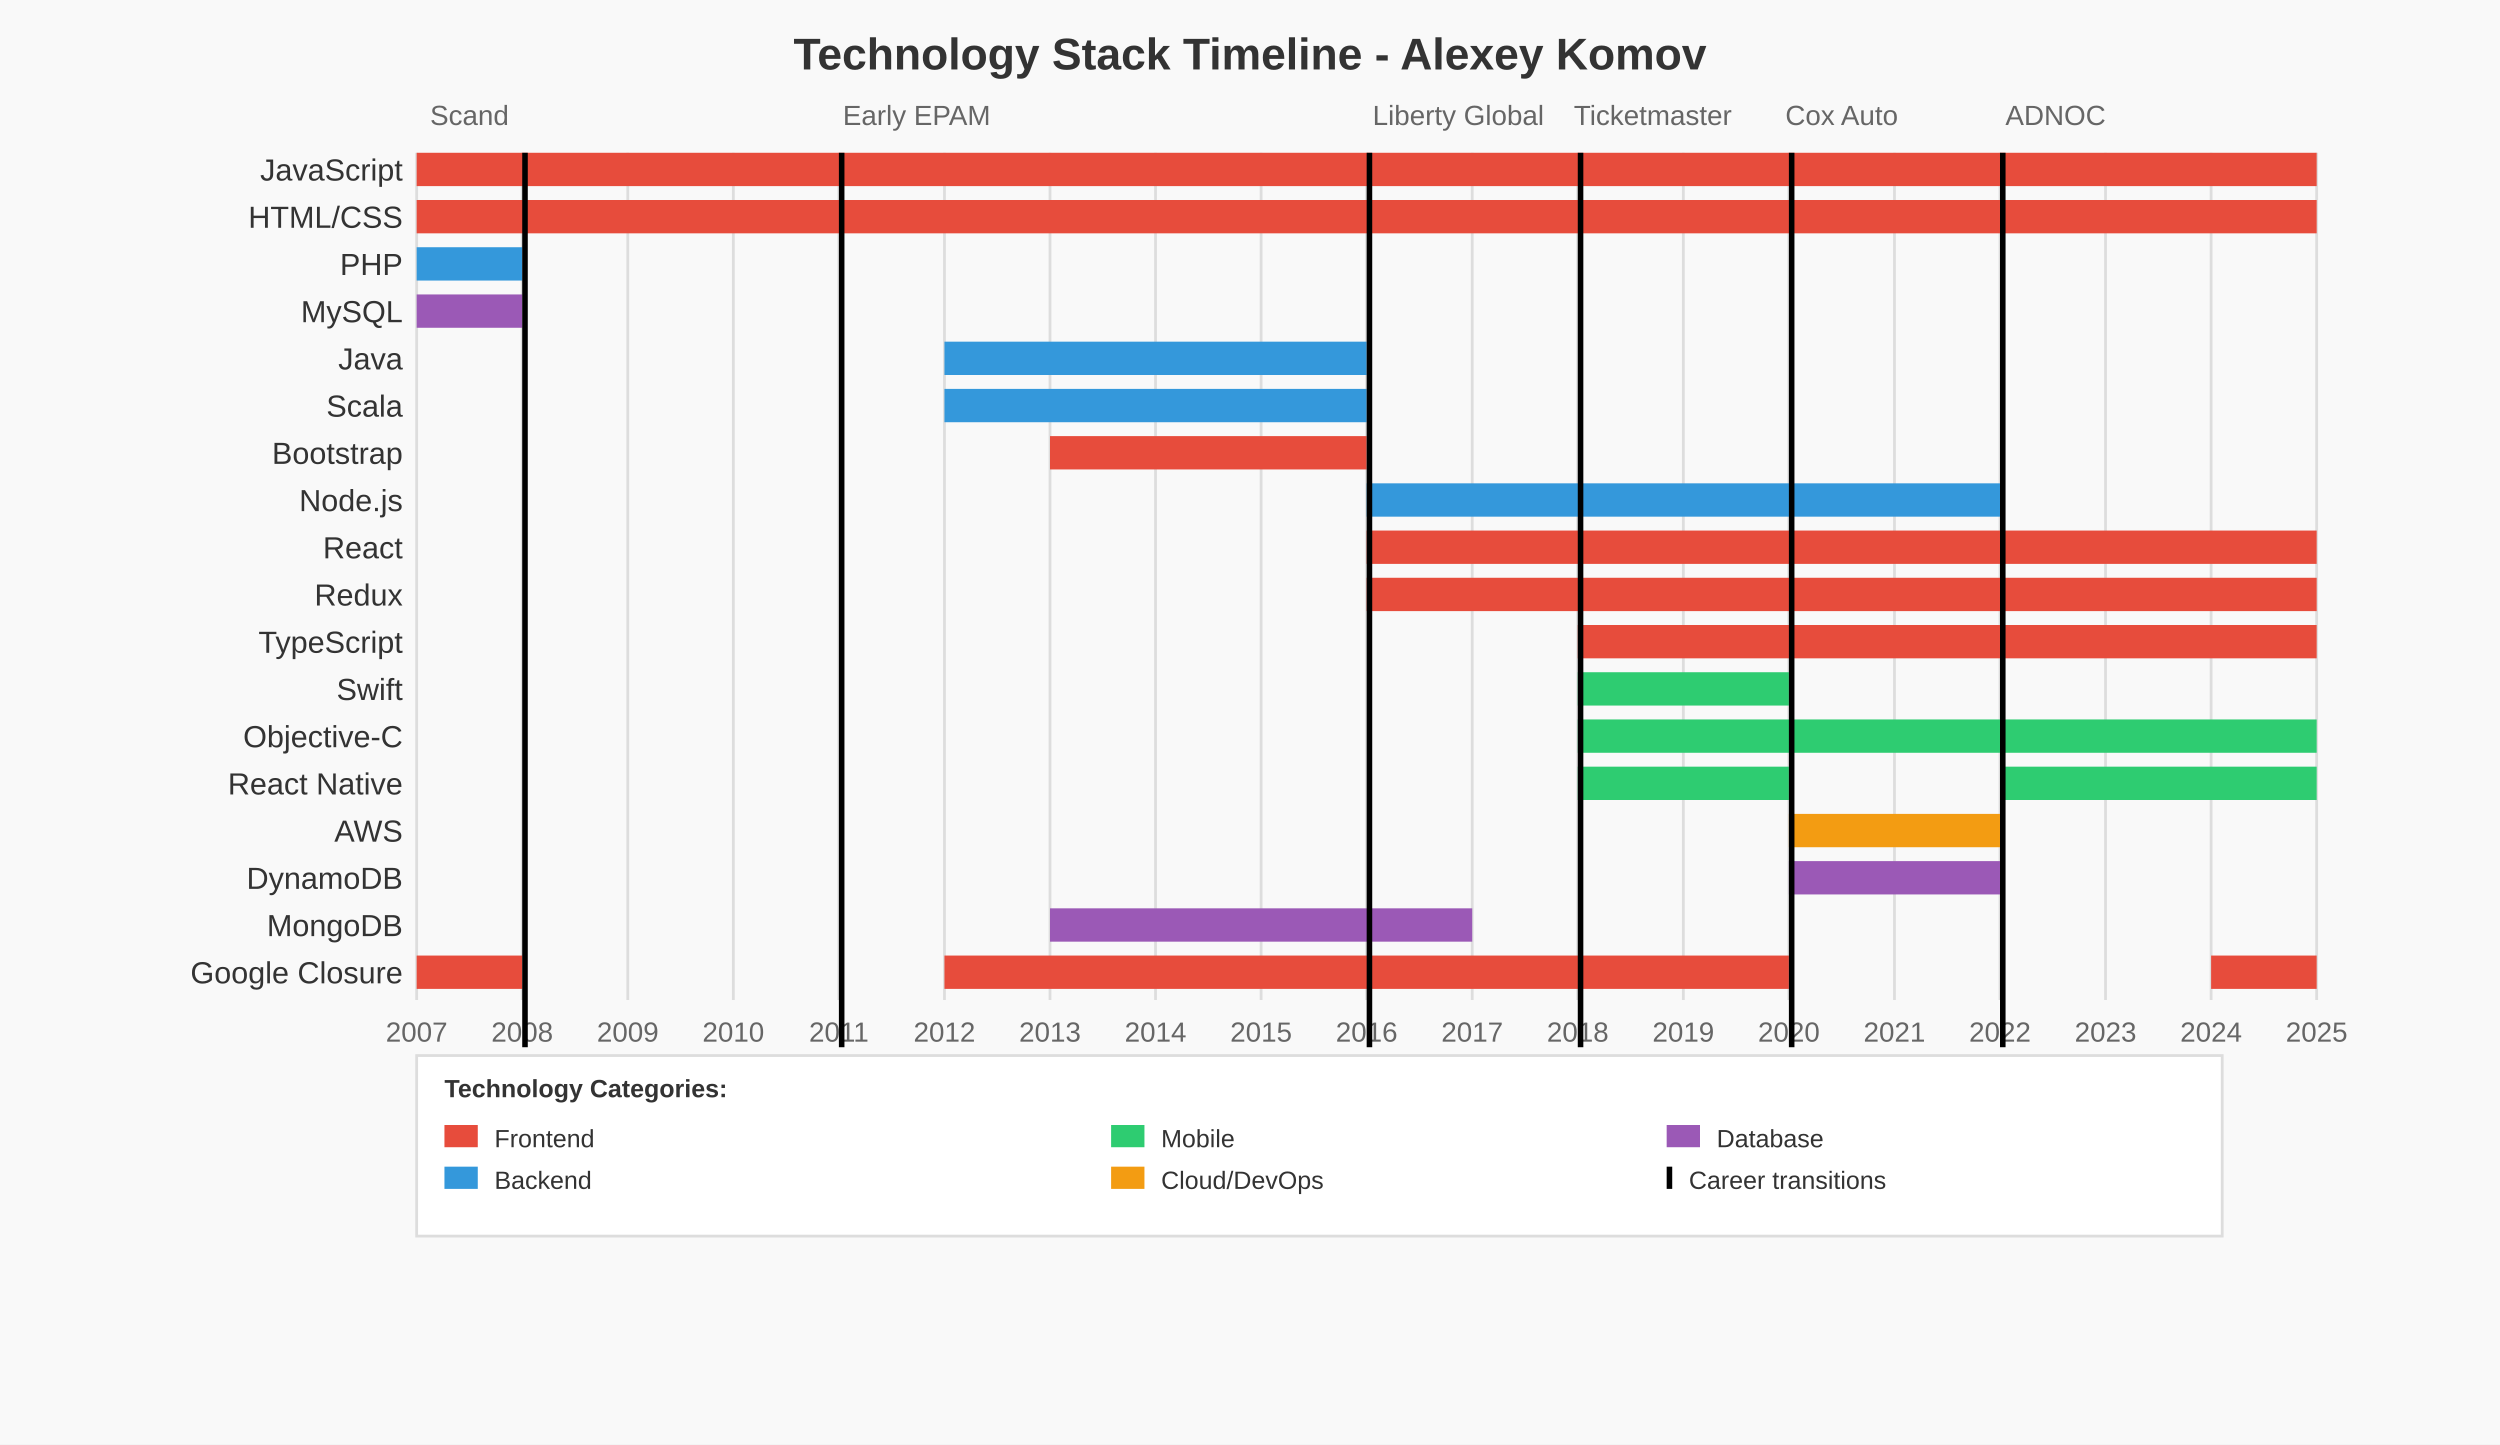
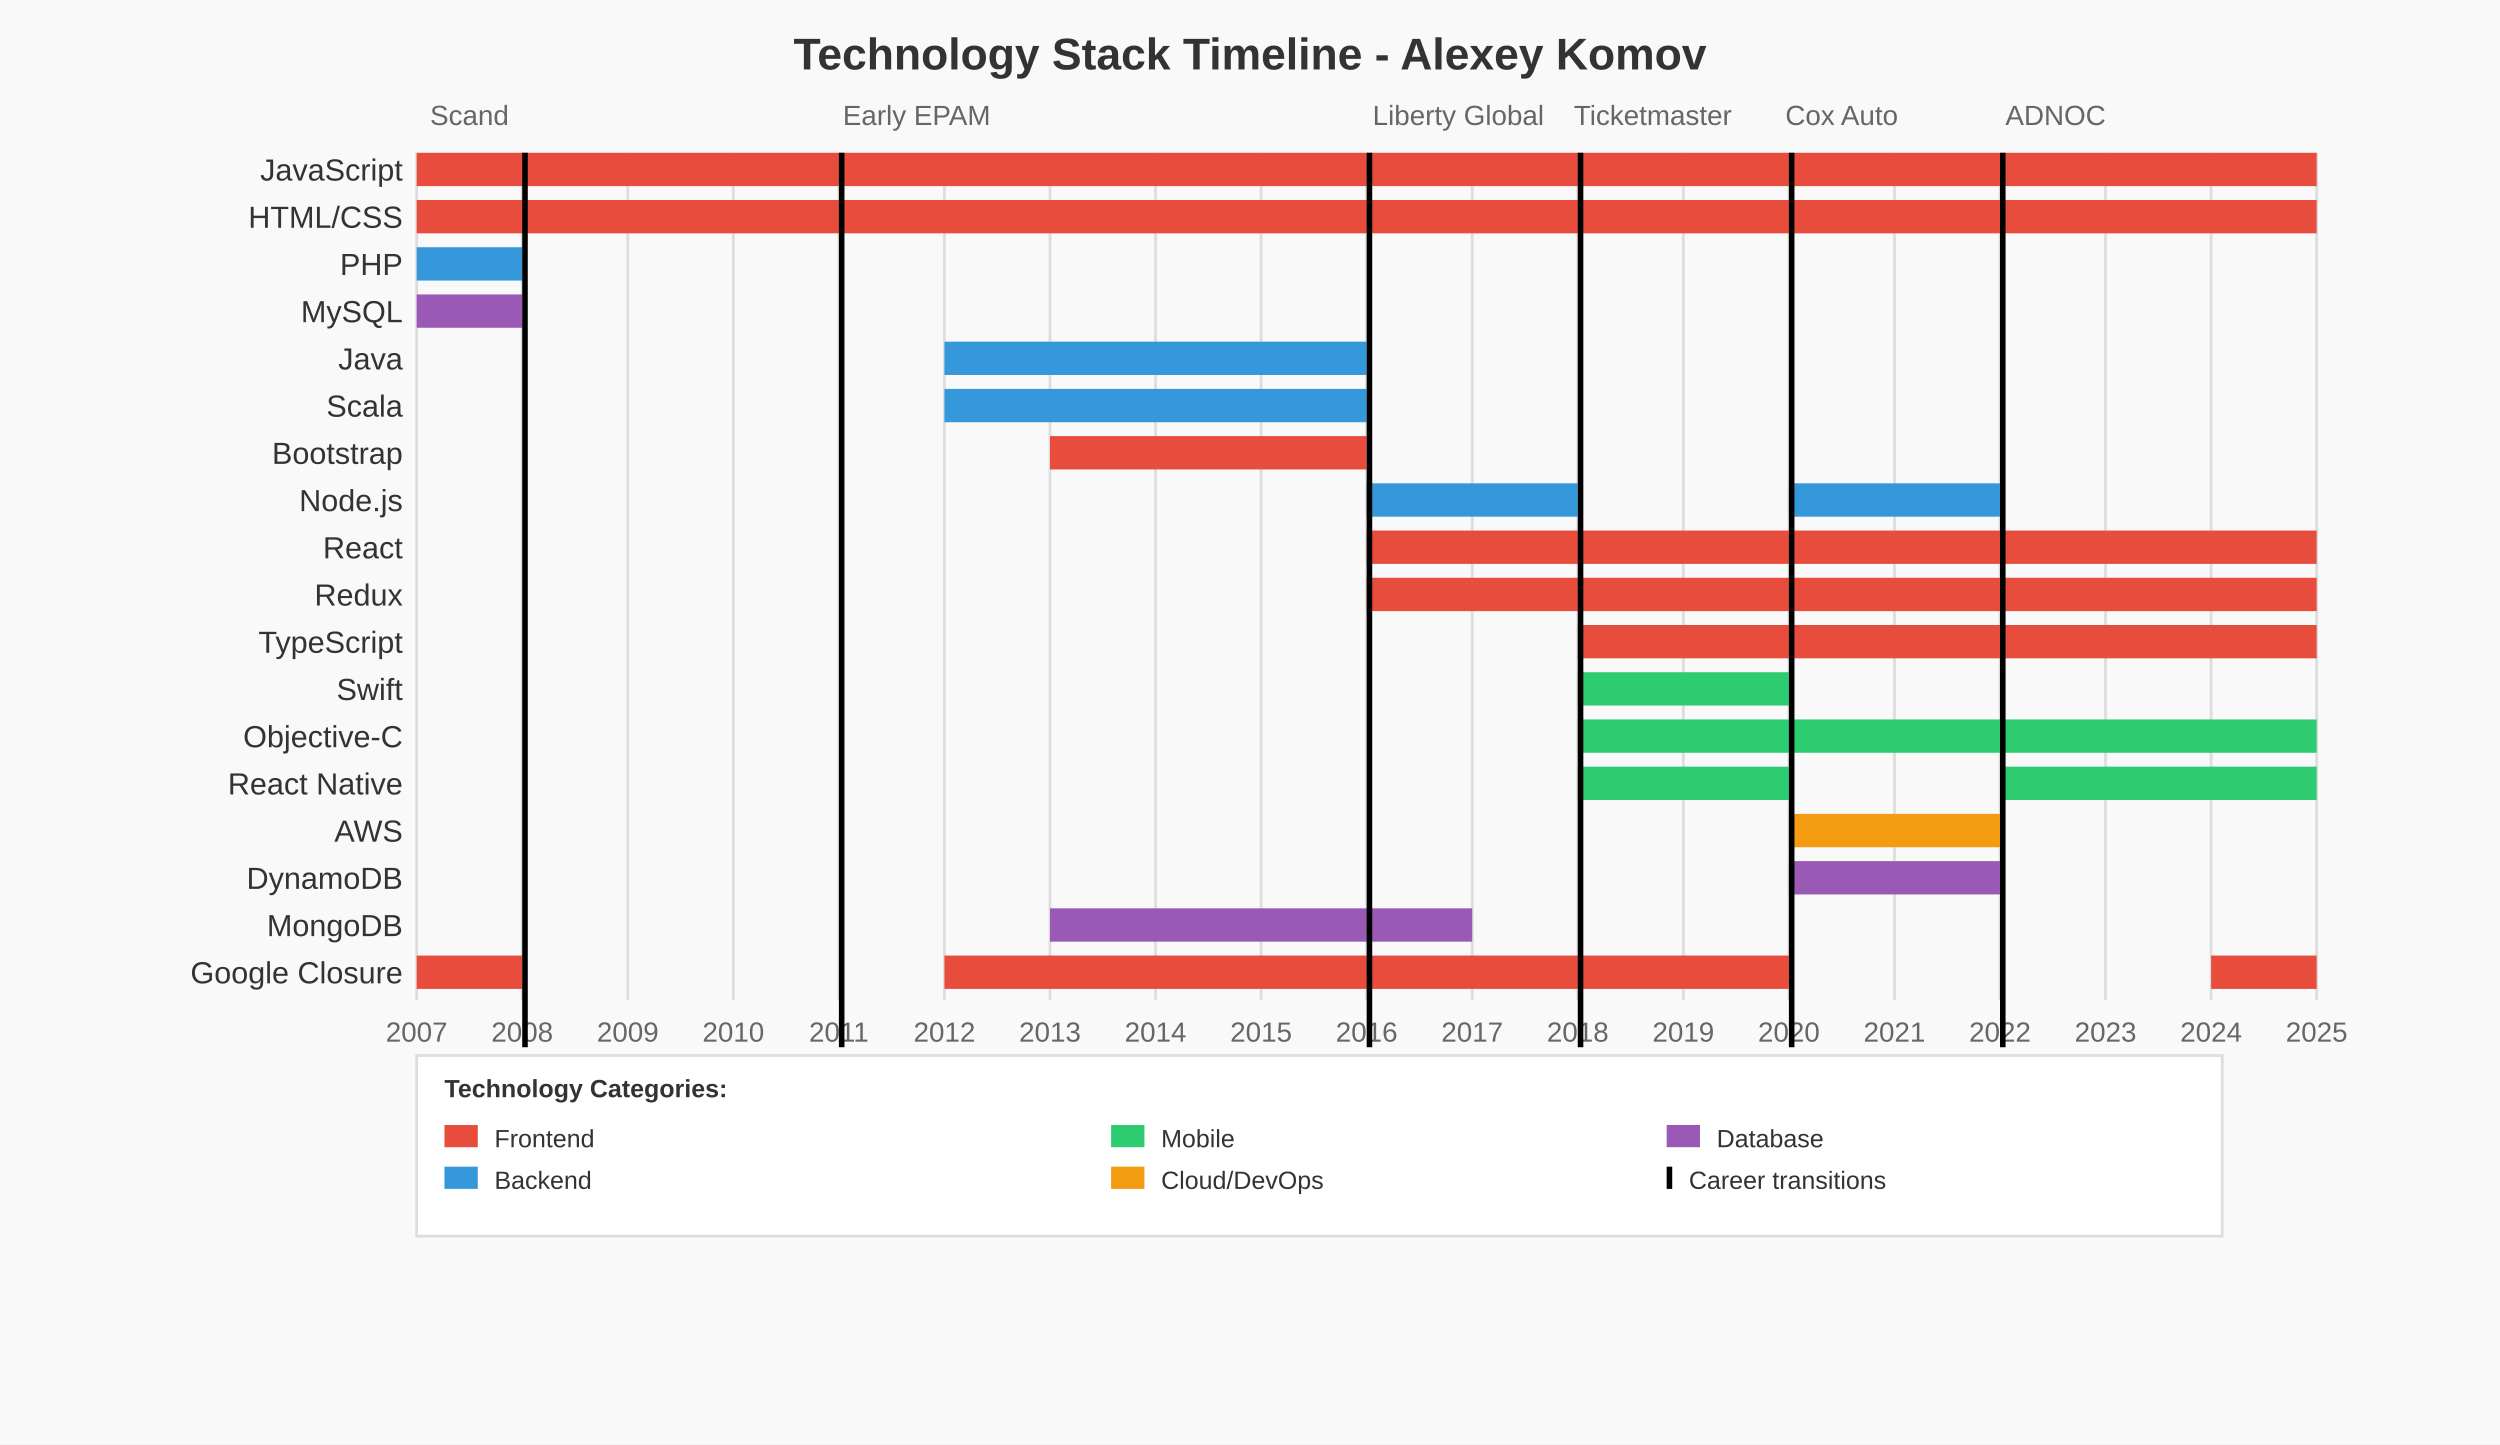
<svg xmlns="http://www.w3.org/2000/svg" width="900" height="520">
  <defs>
    <style>
			.timeline-text { font-family: Arial, sans-serif; font-size: 11px; fill: #333; }
			.year-text { font-family: Arial, sans-serif; font-size: 10px; fill: #666; }
			.legend-text { font-family: Arial, sans-serif; font-size: 9px; fill: #333; }
			.grid-line { stroke: #ddd; stroke-width: 1; }
			.title-text { font-family: Arial, sans-serif; font-size: 16px; fill: #333; font-weight: bold; }

			/* Color classes for different technology categories */
			.frontend { fill: #e74c3c; }      /* Red - Frontend */
			.backend { fill: #3498db; }       /* Blue - Backend */
			.mobile { fill: #2ecc71; }        /* Green - Mobile */
			.cloud { fill: #f39c12; }         /* Orange - Cloud/DevOps */
			.database { fill: #9b59b6; }      /* Purple - Database */
		</style>
  </defs>
  <rect width="900" height="520" fill="#f9f9f9" />
  <text x="450" y="25" text-anchor="middle" class="title-text">Technology Stack Timeline - Alexey Komov</text>
  <g class="grid">
    <line x1="150" y1="55" x2="150" y2="360" class="grid-line" />
    <line x1="188" y1="55" x2="188" y2="360" class="grid-line" />
    <line x1="226" y1="55" x2="226" y2="360" class="grid-line" />
    <line x1="264" y1="55" x2="264" y2="360" class="grid-line" />
    <line x1="302" y1="55" x2="302" y2="360" class="grid-line" />
    <line x1="340" y1="55" x2="340" y2="360" class="grid-line" />
    <line x1="378" y1="55" x2="378" y2="360" class="grid-line" />
    <line x1="416" y1="55" x2="416" y2="360" class="grid-line" />
    <line x1="454" y1="55" x2="454" y2="360" class="grid-line" />
    <line x1="492" y1="55" x2="492" y2="360" class="grid-line" />
    <line x1="530" y1="55" x2="530" y2="360" class="grid-line" />
    <line x1="568" y1="55" x2="568" y2="360" class="grid-line" />
    <line x1="606" y1="55" x2="606" y2="360" class="grid-line" />
    <line x1="644" y1="55" x2="644" y2="360" class="grid-line" />
    <line x1="682" y1="55" x2="682" y2="360" class="grid-line" />
    <line x1="720" y1="55" x2="720" y2="360" class="grid-line" />
    <line x1="758" y1="55" x2="758" y2="360" class="grid-line" />
    <line x1="796" y1="55" x2="796" y2="360" class="grid-line" />
    <line x1="834" y1="55" x2="834" y2="360" class="grid-line" />
  </g>
  <g class="year-labels">
    <text x="150" y="375" text-anchor="middle" class="year-text">2007</text>
    <text x="188" y="375" text-anchor="middle" class="year-text">2008</text>
    <text x="226" y="375" text-anchor="middle" class="year-text">2009</text>
    <text x="264" y="375" text-anchor="middle" class="year-text">2010</text>
    <text x="302" y="375" text-anchor="middle" class="year-text">2011</text>
    <text x="340" y="375" text-anchor="middle" class="year-text">2012</text>
    <text x="378" y="375" text-anchor="middle" class="year-text">2013</text>
    <text x="416" y="375" text-anchor="middle" class="year-text">2014</text>
    <text x="454" y="375" text-anchor="middle" class="year-text">2015</text>
    <text x="492" y="375" text-anchor="middle" class="year-text">2016</text>
    <text x="530" y="375" text-anchor="middle" class="year-text">2017</text>
    <text x="568" y="375" text-anchor="middle" class="year-text">2018</text>
    <text x="606" y="375" text-anchor="middle" class="year-text">2019</text>
    <text x="644" y="375" text-anchor="middle" class="year-text">2020</text>
    <text x="682" y="375" text-anchor="middle" class="year-text">2021</text>
    <text x="720" y="375" text-anchor="middle" class="year-text">2022</text>
    <text x="758" y="375" text-anchor="middle" class="year-text">2023</text>
    <text x="796" y="375" text-anchor="middle" class="year-text">2024</text>
    <text x="834" y="375" text-anchor="middle" class="year-text">2025</text>
  </g>
  <g class="timeline-rows">
    <text x="145" y="65" text-anchor="end" class="timeline-text">JavaScript</text>
    <rect x="150" y="55" width="684" height="12" class="frontend" />
    <text x="145" y="82" text-anchor="end" class="timeline-text">HTML/CSS</text>
    <rect x="150" y="72" width="684" height="12" class="frontend" />
    <text x="145" y="99" text-anchor="end" class="timeline-text">PHP</text>
    <rect x="150" y="89" width="38" height="12" class="backend" />
    <text x="145" y="116" text-anchor="end" class="timeline-text">MySQL</text>
    <rect x="150" y="106" width="38" height="12" class="database" />
    <text x="145" y="133" text-anchor="end" class="timeline-text">Java</text>
    <rect x="340" y="123" width="152" height="12" class="backend" />
    <text x="145" y="150" text-anchor="end" class="timeline-text">Scala</text>
    <rect x="340" y="140" width="152" height="12" class="backend" />
    <text x="145" y="167" text-anchor="end" class="timeline-text">Bootstrap</text>
    <rect x="378" y="157" width="114" height="12" class="frontend" />
    <text x="145" y="184" text-anchor="end" class="timeline-text">Node.js</text>
-     <rect x="492" y="174" width="228" height="12" class="backend" />
+     <rect x="492" y="174" width="76" height="12" class="backend" />
+     <rect x="644" y="174" width="76" height="12" class="backend" />
    <text x="145" y="201" text-anchor="end" class="timeline-text">React</text>
    <rect x="492" y="191" width="342" height="12" class="frontend" />
    <text x="145" y="218" text-anchor="end" class="timeline-text">Redux</text>
    <rect x="492" y="208" width="342" height="12" class="frontend" />
    <text x="145" y="235" text-anchor="end" class="timeline-text">TypeScript</text>
    <rect x="568" y="225" width="266" height="12" class="frontend" />
    <text x="145" y="252" text-anchor="end" class="timeline-text">Swift</text>
    <rect x="568" y="242" width="76" height="12" class="mobile" />
    <text x="145" y="269" text-anchor="end" class="timeline-text">Objective-C</text>
    <rect x="568" y="259" width="266" height="12" class="mobile" />
    <text x="145" y="286" text-anchor="end" class="timeline-text">React Native</text>
    <rect x="568" y="276" width="76" height="12" class="mobile" />
    <rect x="720" y="276" width="114" height="12" class="mobile" />
    <text x="145" y="303" text-anchor="end" class="timeline-text">AWS</text>
    <rect x="644" y="293" width="76" height="12" class="cloud" />
    <text x="145" y="320" text-anchor="end" class="timeline-text">DynamoDB</text>
    <rect x="644" y="310" width="76" height="12" class="database" />
    <text x="145" y="337" text-anchor="end" class="timeline-text">MongoDB</text>
    <rect x="378" y="327" width="152" height="12" class="database" />
    <text x="145" y="354" text-anchor="end" class="timeline-text">Google Closure</text>
    <rect x="150" y="344" width="38" height="12" class="frontend" />
    <rect x="340" y="344" width="304" height="12" class="frontend" />
    <rect x="796" y="344" width="38" height="12" class="frontend" />
  </g>
  <g class="career-markers">
    <rect x="188" y="55" width="2" height="322" fill="#000" />
    <rect x="302" y="55" width="2" height="322" fill="#000" />
    <rect x="492" y="55" width="2" height="322" fill="#000" />
    <rect x="568" y="55" width="2" height="322" fill="#000" />
    <rect x="644" y="55" width="2" height="322" fill="#000" />
    <rect x="720" y="55" width="2" height="322" fill="#000" />
  </g>
  <g class="legend">
    <rect x="150" y="380" width="650" height="65" fill="white" stroke="#ddd" stroke-width="1" />
    <text x="160" y="395" class="legend-text" font-weight="bold">Technology Categories:</text>
    <rect x="160" y="405" width="12" height="8" class="frontend" />
    <text x="178" y="413" class="legend-text">Frontend</text>
    <rect x="160" y="420" width="12" height="8" class="backend" />
    <text x="178" y="428" class="legend-text">Backend</text>
    <rect x="400" y="405" width="12" height="8" class="mobile" />
    <text x="418" y="413" class="legend-text">Mobile</text>
    <rect x="400" y="420" width="12" height="8" class="cloud" />
    <text x="418" y="428" class="legend-text">Cloud/DevOps</text>
    <rect x="600" y="405" width="12" height="8" class="database" />
    <text x="618" y="413" class="legend-text">Database</text>
    <rect x="600" y="420" width="2" height="8" fill="#000" />
    <text x="608" y="428" class="legend-text">Career transitions</text>
  </g>
  <g class="career-labels">
    <text x="169" y="45" text-anchor="middle" class="year-text">Scand</text>
    <text x="330" y="45" text-anchor="middle" class="year-text">Early EPAM</text>
    <text x="525" y="45" text-anchor="middle" class="year-text">Liberty Global</text>
    <text x="595" y="45" text-anchor="middle" class="year-text">Ticketmaster</text>
    <text x="663" y="45" text-anchor="middle" class="year-text">Cox Auto</text>
    <text x="740" y="45" text-anchor="middle" class="year-text">ADNOC</text>
  </g>
</svg>
